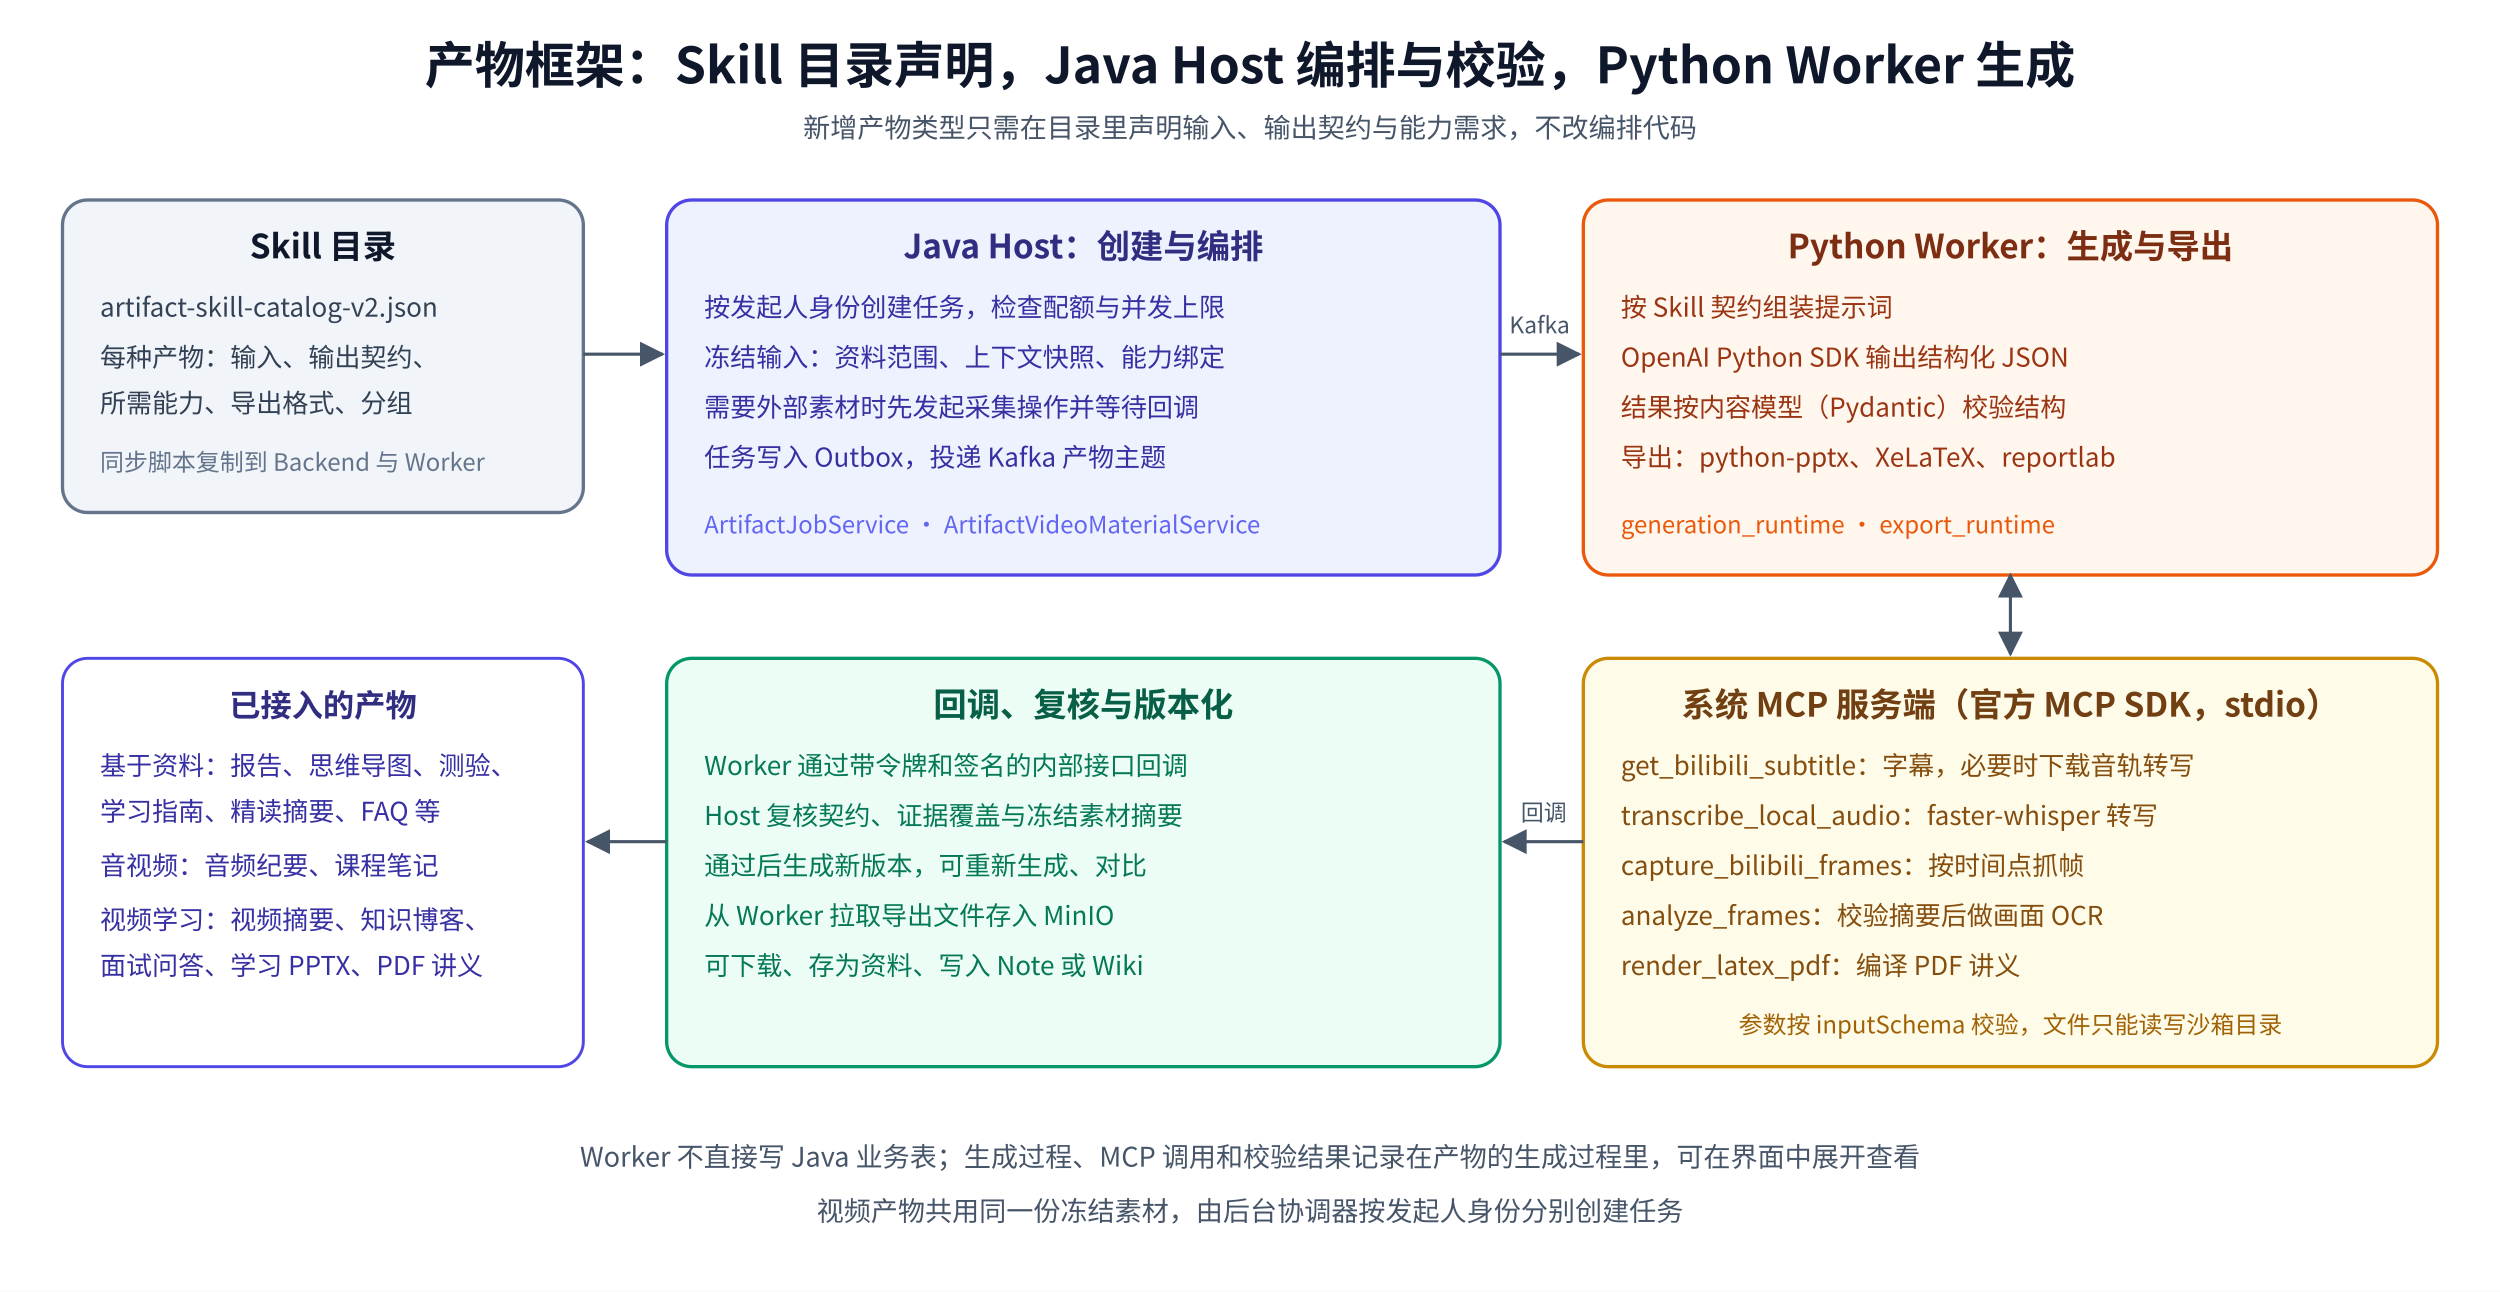
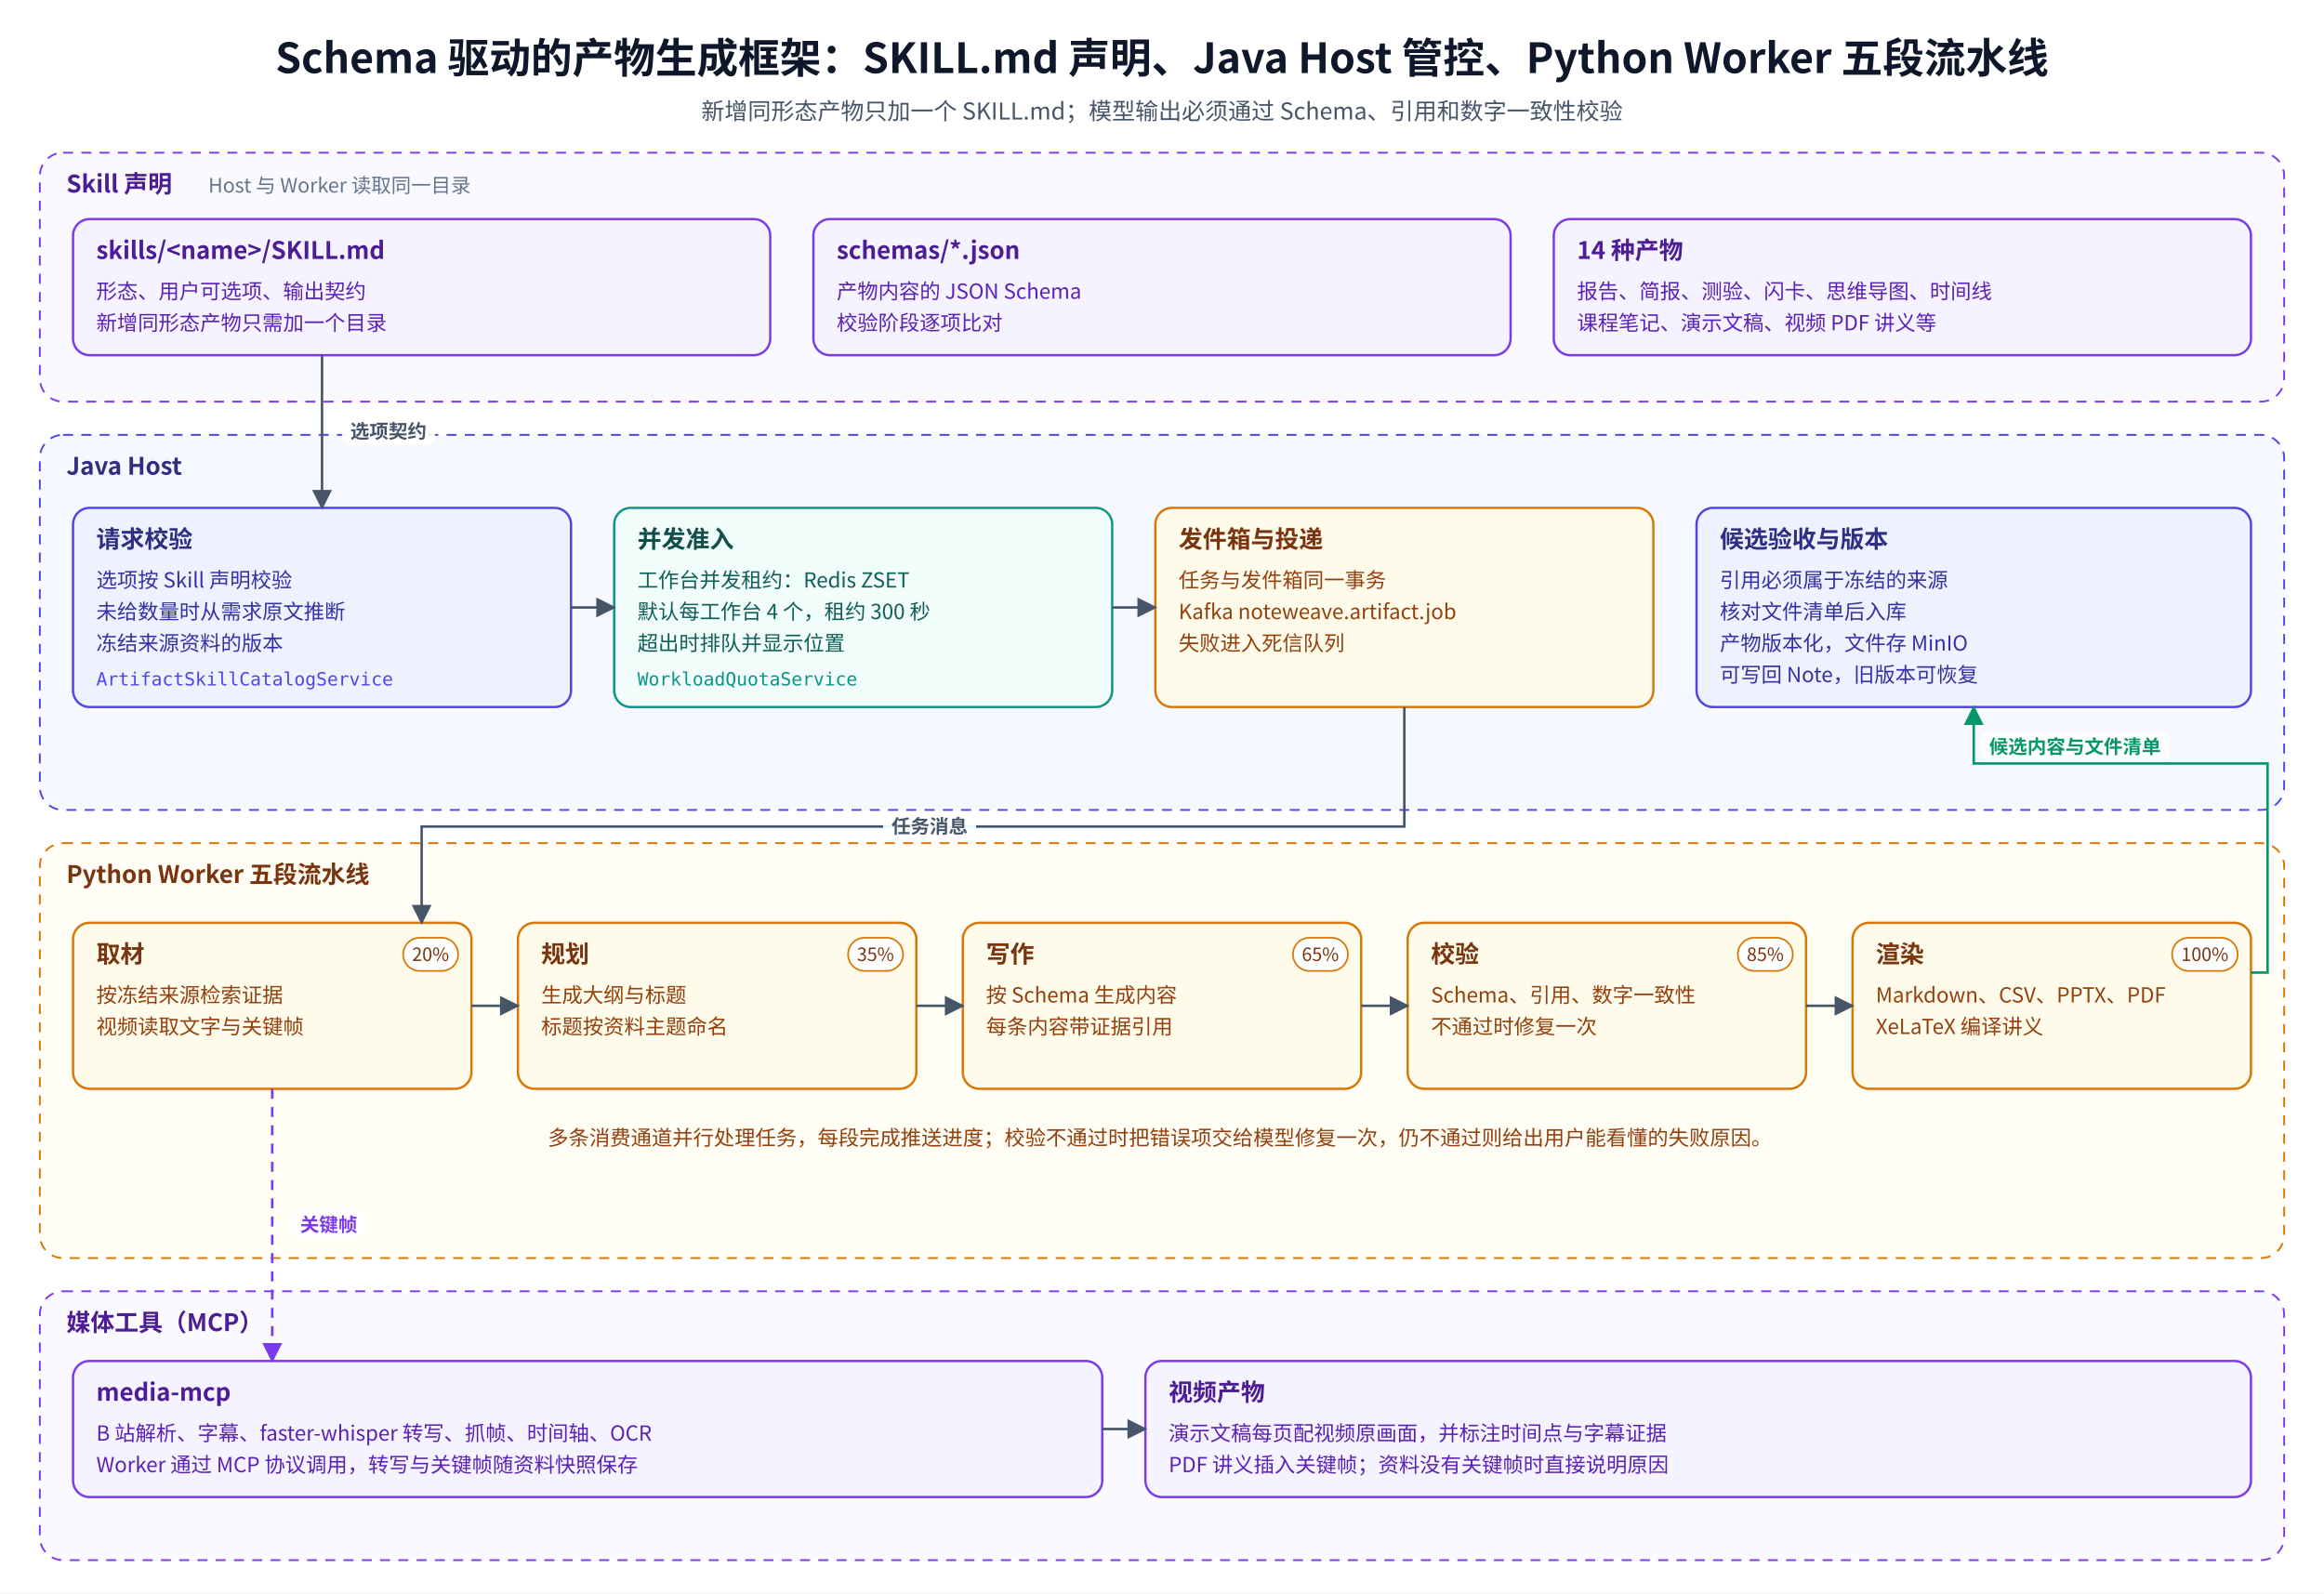
- <svg xmlns="http://www.w3.org/2000/svg" viewBox="0 0 1200 620" width="1200" height="620" font-family="PingFang SC, Microsoft YaHei, Noto Sans CJK SC, Source Han Sans SC, Helvetica, Arial, sans-serif">
+ <svg xmlns="http://www.w3.org/2000/svg" viewBox="0 0 1400 960" width="1400" height="960" font-family="PingFang SC, Microsoft YaHei, Noto Sans CJK SC, Source Han Sans SC, Helvetica, Arial, sans-serif">
  <defs>
-     <marker id="arrow" viewBox="0 0 10 10" refX="9" refY="5" markerWidth="8" markerHeight="8" orient="auto-start-reverse">
+     <marker id="arrow-slate" viewBox="0 0 10 10" refX="9" refY="5" markerWidth="8" markerHeight="8" orient="auto-start-reverse">
      <path d="M0,0 L10,5 L0,10 z" fill="#475569" />
    </marker>
+     <marker id="arrow-rose" viewBox="0 0 10 10" refX="9" refY="5" markerWidth="8" markerHeight="8" orient="auto-start-reverse">
+       <path d="M0,0 L10,5 L0,10 z" fill="#e11d48" />
+     </marker>
+     <marker id="arrow-amber" viewBox="0 0 10 10" refX="9" refY="5" markerWidth="8" markerHeight="8" orient="auto-start-reverse">
+       <path d="M0,0 L10,5 L0,10 z" fill="#d97706" />
+     </marker>
+     <marker id="arrow-emerald" viewBox="0 0 10 10" refX="9" refY="5" markerWidth="8" markerHeight="8" orient="auto-start-reverse">
+       <path d="M0,0 L10,5 L0,10 z" fill="#059669" />
+     </marker>
+     <marker id="arrow-indigo" viewBox="0 0 10 10" refX="9" refY="5" markerWidth="8" markerHeight="8" orient="auto-start-reverse">
+       <path d="M0,0 L10,5 L0,10 z" fill="#4f46e5" />
+     </marker>
+     <marker id="arrow-sky" viewBox="0 0 10 10" refX="9" refY="5" markerWidth="8" markerHeight="8" orient="auto-start-reverse">
+       <path d="M0,0 L10,5 L0,10 z" fill="#0284c7" />
+     </marker>
+     <marker id="arrow-violet" viewBox="0 0 10 10" refX="9" refY="5" markerWidth="8" markerHeight="8" orient="auto-start-reverse">
+       <path d="M0,0 L10,5 L0,10 z" fill="#7c3aed" />
+     </marker>
  </defs>
-   <rect width="1200" height="620" fill="#ffffff" />
-   <text x="600" y="40" text-anchor="middle" font-size="24" font-weight="700" fill="#0f172a">产物框架：Skill 目录声明，Java Host 编排与校验，Python Worker 生成</text>
-   <text x="600" y="66" text-anchor="middle" font-size="13" fill="#475569">新增产物类型只需在目录里声明输入、输出契约与能力需求，不改编排代码</text>
-   <rect x="30" y="96" width="250" height="150" rx="12" fill="#f1f5f9" stroke="#64748b" stroke-width="1.6" />
-   <text x="155" y="124" text-anchor="middle" font-size="16" font-weight="700" fill="#0f172a">Skill 目录</text>
-   <g font-size="12.5" fill="#334155">
-     <text x="48" y="152">artifact-skill-catalog-v2.json</text>
-     <text x="48" y="176">每种产物：输入、输出契约、</text>
-     <text x="48" y="198">所需能力、导出格式、分组</text>
-     <text x="48" y="226" font-size="11.5" fill="#64748b">同步脚本复制到 Backend 与 Worker</text>
-   </g>
-   <rect x="320" y="96" width="400" height="180" rx="12" fill="#eef2ff" stroke="#4f46e5" stroke-width="1.6" />
-   <text x="520" y="124" text-anchor="middle" font-size="16" font-weight="700" fill="#312e81">Java Host：创建与编排</text>
-   <g font-size="12.5" fill="#3730a3">
-     <text x="338" y="152">按发起人身份创建任务，检查配额与并发上限</text>
-     <text x="338" y="176">冻结输入：资料范围、上下文快照、能力绑定</text>
-     <text x="338" y="200">需要外部素材时先发起采集操作并等待回调</text>
-     <text x="338" y="224">任务写入 Outbox，投递 Kafka 产物主题</text>
-     <text x="338" y="256" font-size="11.5" fill="#6366f1">ArtifactJobService · ArtifactVideoMaterialService</text>
-   </g>
-   <rect x="760" y="96" width="410" height="180" rx="12" fill="#fff7ed" stroke="#ea580c" stroke-width="1.6" />
-   <text x="965" y="124" text-anchor="middle" font-size="16" font-weight="700" fill="#7c2d12">Python Worker：生成与导出</text>
-   <g font-size="12.5" fill="#9a3412">
-     <text x="778" y="152">按 Skill 契约组装提示词</text>
-     <text x="778" y="176">OpenAI Python SDK 输出结构化 JSON</text>
-     <text x="778" y="200">结果按内容模型（Pydantic）校验结构</text>
-     <text x="778" y="224">导出：python-pptx、XeLaTeX、reportlab</text>
-     <text x="778" y="256" font-size="11.5" fill="#ea580c">generation_runtime · export_runtime</text>
-   </g>
-   <g stroke="#475569" stroke-width="1.5" fill="none">
-     <line x1="280" y1="170" x2="318" y2="170" marker-end="url(#arrow)" />
-     <line x1="720" y1="170" x2="758" y2="170" marker-end="url(#arrow)" />
-   </g>
-   <text x="739" y="160" text-anchor="middle" font-size="11" fill="#475569">Kafka</text>
-   <rect x="760" y="316" width="410" height="196" rx="12" fill="#fefce8" stroke="#ca8a04" stroke-width="1.6" />
-   <text x="965" y="344" text-anchor="middle" font-size="16" font-weight="700" fill="#713f12">系统 MCP 服务端（官方 MCP SDK，stdio）</text>
-   <g font-size="12.5" fill="#854d0e">
-     <text x="778" y="372">get_bilibili_subtitle：字幕，必要时下载音轨转写</text>
-     <text x="778" y="396">transcribe_local_audio：faster-whisper 转写</text>
-     <text x="778" y="420">capture_bilibili_frames：按时间点抓帧</text>
-     <text x="778" y="444">analyze_frames：校验摘要后做画面 OCR</text>
-     <text x="778" y="468">render_latex_pdf：编译 PDF 讲义</text>
-   </g>
-   <text x="965" y="496" text-anchor="middle" font-size="11.5" fill="#a16207">参数按 inputSchema 校验，文件只能读写沙箱目录</text>
-   <path d="M965,276 L965,314" stroke="#475569" stroke-width="1.5" fill="none" marker-start="url(#arrow)" marker-end="url(#arrow)" />
-   <rect x="320" y="316" width="400" height="196" rx="12" fill="#ecfdf5" stroke="#059669" stroke-width="1.6" />
-   <text x="520" y="344" text-anchor="middle" font-size="16" font-weight="700" fill="#065f46">回调、复核与版本化</text>
-   <g font-size="12.5" fill="#047857">
-     <text x="338" y="372">Worker 通过带令牌和签名的内部接口回调</text>
-     <text x="338" y="396">Host 复核契约、证据覆盖与冻结素材摘要</text>
-     <text x="338" y="420">通过后生成新版本，可重新生成、对比</text>
-     <text x="338" y="444">从 Worker 拉取导出文件存入 MinIO</text>
-     <text x="338" y="468">可下载、存为资料、写入 Note 或 Wiki</text>
-   </g>
-   <path d="M760,404 L722,404" stroke="#475569" stroke-width="1.5" fill="none" marker-end="url(#arrow)" />
-   <text x="741" y="394" text-anchor="middle" font-size="11" fill="#475569">回调</text>
-   <rect x="30" y="316" width="250" height="196" rx="12" fill="#ffffff" stroke="#4f46e5" stroke-width="1.4" />
-   <text x="155" y="344" text-anchor="middle" font-size="15" font-weight="700" fill="#312e81">已接入的产物</text>
-   <g font-size="12.5" fill="#3730a3">
-     <text x="48" y="372">基于资料：报告、思维导图、测验、</text>
-     <text x="48" y="394">学习指南、精读摘要、FAQ 等</text>
-     <text x="48" y="420">音视频：音频纪要、课程笔记</text>
-     <text x="48" y="446">视频学习：视频摘要、知识博客、</text>
-     <text x="48" y="468">面试问答、学习 PPTX、PDF 讲义</text>
-   </g>
-   <path d="M320,404 L282,404" stroke="#475569" stroke-width="1.5" fill="none" marker-end="url(#arrow)" />
-   <text x="600" y="560" text-anchor="middle" font-size="13" fill="#475569">Worker 不直接写 Java 业务表；生成过程、MCP 调用和校验结果记录在产物的生成过程里，可在界面中展开查看</text>
-   <text x="600" y="586" text-anchor="middle" font-size="13" fill="#475569">视频产物共用同一份冻结素材，由后台协调器按发起人身份分别创建任务</text>
+   <rect width="1400" height="960" fill="#ffffff" />
+   <text x="700.0" y="44.0" font-size="25" font-weight="700" fill="#0f172a" text-anchor="middle">Schema 驱动的产物生成框架：SKILL.md 声明、Java Host 管控、Python Worker 五段流水线</text>
+   <text x="700.0" y="72.0" font-size="14" font-weight="400" fill="#475569" text-anchor="middle">新增同形态产物只加一个 SKILL.md；模型输出必须通过 Schema、引用和数字一致性校验</text>
+   <rect x="24.0" y="92.0" width="1352.0" height="150.0" rx="14" fill="#f5f3ff" fill-opacity="0.55" stroke="#7c3aed" stroke-width="1.1" stroke-dasharray="6 5" />
+   <text x="40.0" y="116.0" font-size="14.5" font-weight="700" fill="#4c1d95" text-anchor="start">Skill 声明</text>
+   <text x="125.5" y="116.0" font-size="12" font-weight="400" fill="#64748b" text-anchor="start">Host 与 Worker 读取同一目录</text>
+   <rect x="44.0" y="132.0" width="420.0" height="82.0" rx="10" fill="#f5f3ff" stroke="#7c3aed" stroke-width="1.4" />
+   <text x="58.0" y="156.0" font-size="14.5" font-weight="700" fill="#4c1d95" text-anchor="start">skills/&lt;name&gt;/SKILL.md</text>
+   <text x="58.0" y="180.0" font-size="12.5" font-weight="400" fill="#5b21b6" text-anchor="start">形态、用户可选项、输出契约</text>
+   <text x="58.0" y="199.0" font-size="12.5" font-weight="400" fill="#5b21b6" text-anchor="start">新增同形态产物只需加一个目录</text>
+   <rect x="490.0" y="132.0" width="420.0" height="82.0" rx="10" fill="#f5f3ff" stroke="#7c3aed" stroke-width="1.4" />
+   <text x="504.0" y="156.0" font-size="14.5" font-weight="700" fill="#4c1d95" text-anchor="start">schemas/*.json</text>
+   <text x="504.0" y="180.0" font-size="12.5" font-weight="400" fill="#5b21b6" text-anchor="start">产物内容的 JSON Schema</text>
+   <text x="504.0" y="199.0" font-size="12.5" font-weight="400" fill="#5b21b6" text-anchor="start">校验阶段逐项比对</text>
+   <rect x="936.0" y="132.0" width="420.0" height="82.0" rx="10" fill="#f5f3ff" stroke="#7c3aed" stroke-width="1.4" />
+   <text x="950.0" y="156.0" font-size="14.5" font-weight="700" fill="#4c1d95" text-anchor="start">14 种产物</text>
+   <text x="950.0" y="180.0" font-size="12.5" font-weight="400" fill="#5b21b6" text-anchor="start">报告、简报、测验、闪卡、思维导图、时间线</text>
+   <text x="950.0" y="199.0" font-size="12.5" font-weight="400" fill="#5b21b6" text-anchor="start">课程笔记、演示文稿、视频 PDF 讲义等</text>
+   <rect x="24.0" y="262.0" width="1352.0" height="226.0" rx="14" fill="#eef2ff" fill-opacity="0.55" stroke="#4f46e5" stroke-width="1.1" stroke-dasharray="6 5" />
+   <text x="40.0" y="286.0" font-size="14.5" font-weight="700" fill="#312e81" text-anchor="start">Java Host</text>
+   <rect x="44.0" y="306.0" width="300.0" height="120.0" rx="10" fill="#eef2ff" stroke="#4f46e5" stroke-width="1.4" />
+   <text x="58.0" y="330.0" font-size="14.5" font-weight="700" fill="#312e81" text-anchor="start">请求校验</text>
+   <text x="58.0" y="354.0" font-size="12.5" font-weight="400" fill="#3730a3" text-anchor="start">选项按 Skill 声明校验</text>
+   <text x="58.0" y="373.0" font-size="12.5" font-weight="400" fill="#3730a3" text-anchor="start">未给数量时从需求原文推断</text>
+   <text x="58.0" y="392.0" font-size="12.5" font-weight="400" fill="#3730a3" text-anchor="start">冻结来源资料的版本</text>
+   <text x="58.0" y="413.0" font-size="11" font-weight="400" fill="#4f46e5" text-anchor="start" font-family="SFMono-Regular, Consolas, Menlo, monospace">ArtifactSkillCatalogService</text>
+   <rect x="370.0" y="306.0" width="300.0" height="120.0" rx="10" fill="#f0fdfa" stroke="#0d9488" stroke-width="1.4" />
+   <text x="384.0" y="330.0" font-size="14.5" font-weight="700" fill="#134e4a" text-anchor="start">并发准入</text>
+   <text x="384.0" y="354.0" font-size="12.5" font-weight="400" fill="#115e59" text-anchor="start">工作台并发租约：Redis ZSET</text>
+   <text x="384.0" y="373.0" font-size="12.5" font-weight="400" fill="#115e59" text-anchor="start">默认每工作台 4 个，租约 300 秒</text>
+   <text x="384.0" y="392.0" font-size="12.5" font-weight="400" fill="#115e59" text-anchor="start">超出时排队并显示位置</text>
+   <text x="384.0" y="413.0" font-size="11" font-weight="400" fill="#0d9488" text-anchor="start" font-family="SFMono-Regular, Consolas, Menlo, monospace">WorkloadQuotaService</text>
+   <rect x="696.0" y="306.0" width="300.0" height="120.0" rx="10" fill="#fffbeb" stroke="#d97706" stroke-width="1.4" />
+   <text x="710.0" y="330.0" font-size="14.5" font-weight="700" fill="#78350f" text-anchor="start">发件箱与投递</text>
+   <text x="710.0" y="354.0" font-size="12.5" font-weight="400" fill="#92400e" text-anchor="start">任务与发件箱同一事务</text>
+   <text x="710.0" y="373.0" font-size="12.5" font-weight="400" fill="#92400e" text-anchor="start">Kafka noteweave.artifact.job</text>
+   <text x="710.0" y="392.0" font-size="12.5" font-weight="400" fill="#92400e" text-anchor="start">失败进入死信队列</text>
+   <rect x="1022.0" y="306.0" width="334.0" height="120.0" rx="10" fill="#eef2ff" stroke="#4f46e5" stroke-width="1.4" />
+   <text x="1036.0" y="330.0" font-size="14.5" font-weight="700" fill="#312e81" text-anchor="start">候选验收与版本</text>
+   <text x="1036.0" y="354.0" font-size="12.5" font-weight="400" fill="#3730a3" text-anchor="start">引用必须属于冻结的来源</text>
+   <text x="1036.0" y="373.0" font-size="12.5" font-weight="400" fill="#3730a3" text-anchor="start">核对文件清单后入库</text>
+   <text x="1036.0" y="392.0" font-size="12.5" font-weight="400" fill="#3730a3" text-anchor="start">产物版本化，文件存 MinIO</text>
+   <text x="1036.0" y="411.0" font-size="12.5" font-weight="400" fill="#3730a3" text-anchor="start">可写回 Note，旧版本可恢复</text>
+   <path d="M344.0,366.0 L370.0,366.0" fill="none" stroke="#475569" stroke-width="1.5" marker-end="url(#arrow-slate)" />
+   <path d="M670.0,366.0 L696.0,366.0" fill="none" stroke="#475569" stroke-width="1.5" marker-end="url(#arrow-slate)" />
+   <path d="M194.0,214.0 L194.0,306.0" fill="none" stroke="#475569" stroke-width="1.5" marker-end="url(#arrow-slate)" />
+   <rect x="206.0" y="251.0" width="56.0" height="17" rx="4" fill="#ffffff" fill-opacity="0.92" />
+   <text x="234.0" y="264.0" font-size="11.5" font-weight="600" fill="#475569" text-anchor="middle">选项契约</text>
+   <rect x="24.0" y="508.0" width="1352.0" height="250.0" rx="14" fill="#fffbeb" fill-opacity="0.55" stroke="#d97706" stroke-width="1.1" stroke-dasharray="6 5" />
+   <text x="40.0" y="532.0" font-size="14.5" font-weight="700" fill="#78350f" text-anchor="start">Python Worker 五段流水线</text>
+   <rect x="44.0" y="556.0" width="240.0" height="100.0" rx="10" fill="#fffbeb" stroke="#d97706" stroke-width="1.4" />
+   <text x="58.0" y="580.0" font-size="14.5" font-weight="700" fill="#78350f" text-anchor="start">取材</text>
+   <rect x="242.9" y="565.0" width="33.1" height="20.0" rx="10" fill="#ffffff" stroke="#d97706" stroke-width="1" />
+   <text x="259.4" y="579.0" font-size="11" font-weight="400" fill="#78350f" text-anchor="middle">20%</text>
+   <text x="58.0" y="604.0" font-size="12.5" font-weight="400" fill="#92400e" text-anchor="start">按冻结来源检索证据</text>
+   <text x="58.0" y="623.0" font-size="12.5" font-weight="400" fill="#92400e" text-anchor="start">视频读取文字与关键帧</text>
+   <rect x="312.0" y="556.0" width="240.0" height="100.0" rx="10" fill="#fffbeb" stroke="#d97706" stroke-width="1.4" />
+   <text x="326.0" y="580.0" font-size="14.5" font-weight="700" fill="#78350f" text-anchor="start">规划</text>
+   <rect x="510.9" y="565.0" width="33.1" height="20.0" rx="10" fill="#ffffff" stroke="#d97706" stroke-width="1" />
+   <text x="527.4" y="579.0" font-size="11" font-weight="400" fill="#78350f" text-anchor="middle">35%</text>
+   <text x="326.0" y="604.0" font-size="12.5" font-weight="400" fill="#92400e" text-anchor="start">生成大纲与标题</text>
+   <text x="326.0" y="623.0" font-size="12.5" font-weight="400" fill="#92400e" text-anchor="start">标题按资料主题命名</text>
+   <rect x="580.0" y="556.0" width="240.0" height="100.0" rx="10" fill="#fffbeb" stroke="#d97706" stroke-width="1.4" />
+   <text x="594.0" y="580.0" font-size="14.5" font-weight="700" fill="#78350f" text-anchor="start">写作</text>
+   <rect x="778.9" y="565.0" width="33.1" height="20.0" rx="10" fill="#ffffff" stroke="#d97706" stroke-width="1" />
+   <text x="795.4" y="579.0" font-size="11" font-weight="400" fill="#78350f" text-anchor="middle">65%</text>
+   <text x="594.0" y="604.0" font-size="12.5" font-weight="400" fill="#92400e" text-anchor="start">按 Schema 生成内容</text>
+   <text x="594.0" y="623.0" font-size="12.5" font-weight="400" fill="#92400e" text-anchor="start">每条内容带证据引用</text>
+   <rect x="848.0" y="556.0" width="240.0" height="100.0" rx="10" fill="#fffbeb" stroke="#d97706" stroke-width="1.4" />
+   <text x="862.0" y="580.0" font-size="14.5" font-weight="700" fill="#78350f" text-anchor="start">校验</text>
+   <rect x="1046.9" y="565.0" width="33.1" height="20.0" rx="10" fill="#ffffff" stroke="#d97706" stroke-width="1" />
+   <text x="1063.4" y="579.0" font-size="11" font-weight="400" fill="#78350f" text-anchor="middle">85%</text>
+   <text x="862.0" y="604.0" font-size="12.5" font-weight="400" fill="#92400e" text-anchor="start">Schema、引用、数字一致性</text>
+   <text x="862.0" y="623.0" font-size="12.5" font-weight="400" fill="#92400e" text-anchor="start">不通过时修复一次</text>
+   <rect x="1116.0" y="556.0" width="240.0" height="100.0" rx="10" fill="#fffbeb" stroke="#d97706" stroke-width="1.4" />
+   <text x="1130.0" y="580.0" font-size="14.5" font-weight="700" fill="#78350f" text-anchor="start">渲染</text>
+   <rect x="1308.5" y="565.0" width="39.5" height="20.0" rx="10" fill="#ffffff" stroke="#d97706" stroke-width="1" />
+   <text x="1328.2" y="579.0" font-size="11" font-weight="400" fill="#78350f" text-anchor="middle">100%</text>
+   <text x="1130.0" y="604.0" font-size="12.5" font-weight="400" fill="#92400e" text-anchor="start">Markdown、CSV、PPTX、PDF</text>
+   <text x="1130.0" y="623.0" font-size="12.5" font-weight="400" fill="#92400e" text-anchor="start">XeLaTeX 编译讲义</text>
+   <path d="M284.0,606.0 L312.0,606.0" fill="none" stroke="#475569" stroke-width="1.5" marker-end="url(#arrow-slate)" />
+   <path d="M552.0,606.0 L580.0,606.0" fill="none" stroke="#475569" stroke-width="1.5" marker-end="url(#arrow-slate)" />
+   <path d="M820.0,606.0 L848.0,606.0" fill="none" stroke="#475569" stroke-width="1.5" marker-end="url(#arrow-slate)" />
+   <path d="M1088.0,606.0 L1116.0,606.0" fill="none" stroke="#475569" stroke-width="1.5" marker-end="url(#arrow-slate)" />
+   <path d="M846.0,426.0 L846.0,498.0 L254.0,498.0 L254.0,556.0" fill="none" stroke="#475569" stroke-width="1.5" marker-end="url(#arrow-slate)" />
+   <rect x="532.0" y="489.0" width="56.0" height="17" rx="4" fill="#ffffff" fill-opacity="0.92" />
+   <text x="560.0" y="502.0" font-size="11.5" font-weight="600" fill="#475569" text-anchor="middle">任务消息</text>
+   <path d="M1356.0,586.0 L1366.0,586.0 L1366.0,460.0 L1189.0,460.0 L1189.0,426.0" fill="none" stroke="#059669" stroke-width="1.5" marker-end="url(#arrow-emerald)" />
+   <rect x="1193.2" y="441.0" width="113.5" height="17" rx="4" fill="#ffffff" fill-opacity="0.92" />
+   <text x="1250.0" y="454.0" font-size="11.5" font-weight="600" fill="#059669" text-anchor="middle">候选内容与文件清单</text>
+   <text x="330.0" y="690.0" font-size="12.5" font-weight="400" fill="#92400e" text-anchor="start">多条消费通道并行处理任务，每段完成推送进度；校验不通过时把错误项交给模型修复一次，仍不通过则给出用户能看懂的失败原因。</text>
+   <rect x="24.0" y="778.0" width="1352.0" height="162.0" rx="14" fill="#f5f3ff" fill-opacity="0.55" stroke="#7c3aed" stroke-width="1.1" stroke-dasharray="6 5" />
+   <text x="40.0" y="802.0" font-size="14.5" font-weight="700" fill="#4c1d95" text-anchor="start">媒体工具（MCP）</text>
+   <rect x="44.0" y="820.0" width="620.0" height="82.0" rx="10" fill="#f5f3ff" stroke="#7c3aed" stroke-width="1.4" />
+   <text x="58.0" y="844.0" font-size="14.5" font-weight="700" fill="#4c1d95" text-anchor="start">media-mcp</text>
+   <text x="58.0" y="868.0" font-size="12.5" font-weight="400" fill="#5b21b6" text-anchor="start">B 站解析、字幕、faster-whisper 转写、抓帧、时间轴、OCR</text>
+   <text x="58.0" y="887.0" font-size="12.5" font-weight="400" fill="#5b21b6" text-anchor="start">Worker 通过 MCP 协议调用，转写与关键帧随资料快照保存</text>
+   <rect x="690.0" y="820.0" width="666.0" height="82.0" rx="10" fill="#f5f3ff" stroke="#7c3aed" stroke-width="1.4" />
+   <text x="704.0" y="844.0" font-size="14.5" font-weight="700" fill="#4c1d95" text-anchor="start">视频产物</text>
+   <text x="704.0" y="868.0" font-size="12.5" font-weight="400" fill="#5b21b6" text-anchor="start">演示文稿每页配视频原画面，并标注时间点与字幕证据</text>
+   <text x="704.0" y="887.0" font-size="12.5" font-weight="400" fill="#5b21b6" text-anchor="start">PDF 讲义插入关键帧；资料没有关键帧时直接说明原因</text>
+   <path d="M664.0,861.0 L690.0,861.0" fill="none" stroke="#475569" stroke-width="1.5" marker-end="url(#arrow-slate)" />
+   <path d="M164.0,656.0 L164.0,820.0" fill="none" stroke="#7c3aed" stroke-width="1.5" stroke-dasharray="6 5" marker-end="url(#arrow-violet)" />
+   <rect x="175.8" y="729.0" width="44.5" height="17" rx="4" fill="#ffffff" fill-opacity="0.92" />
+   <text x="198.0" y="742.0" font-size="11.5" font-weight="600" fill="#7c3aed" text-anchor="middle">关键帧</text>
</svg>
